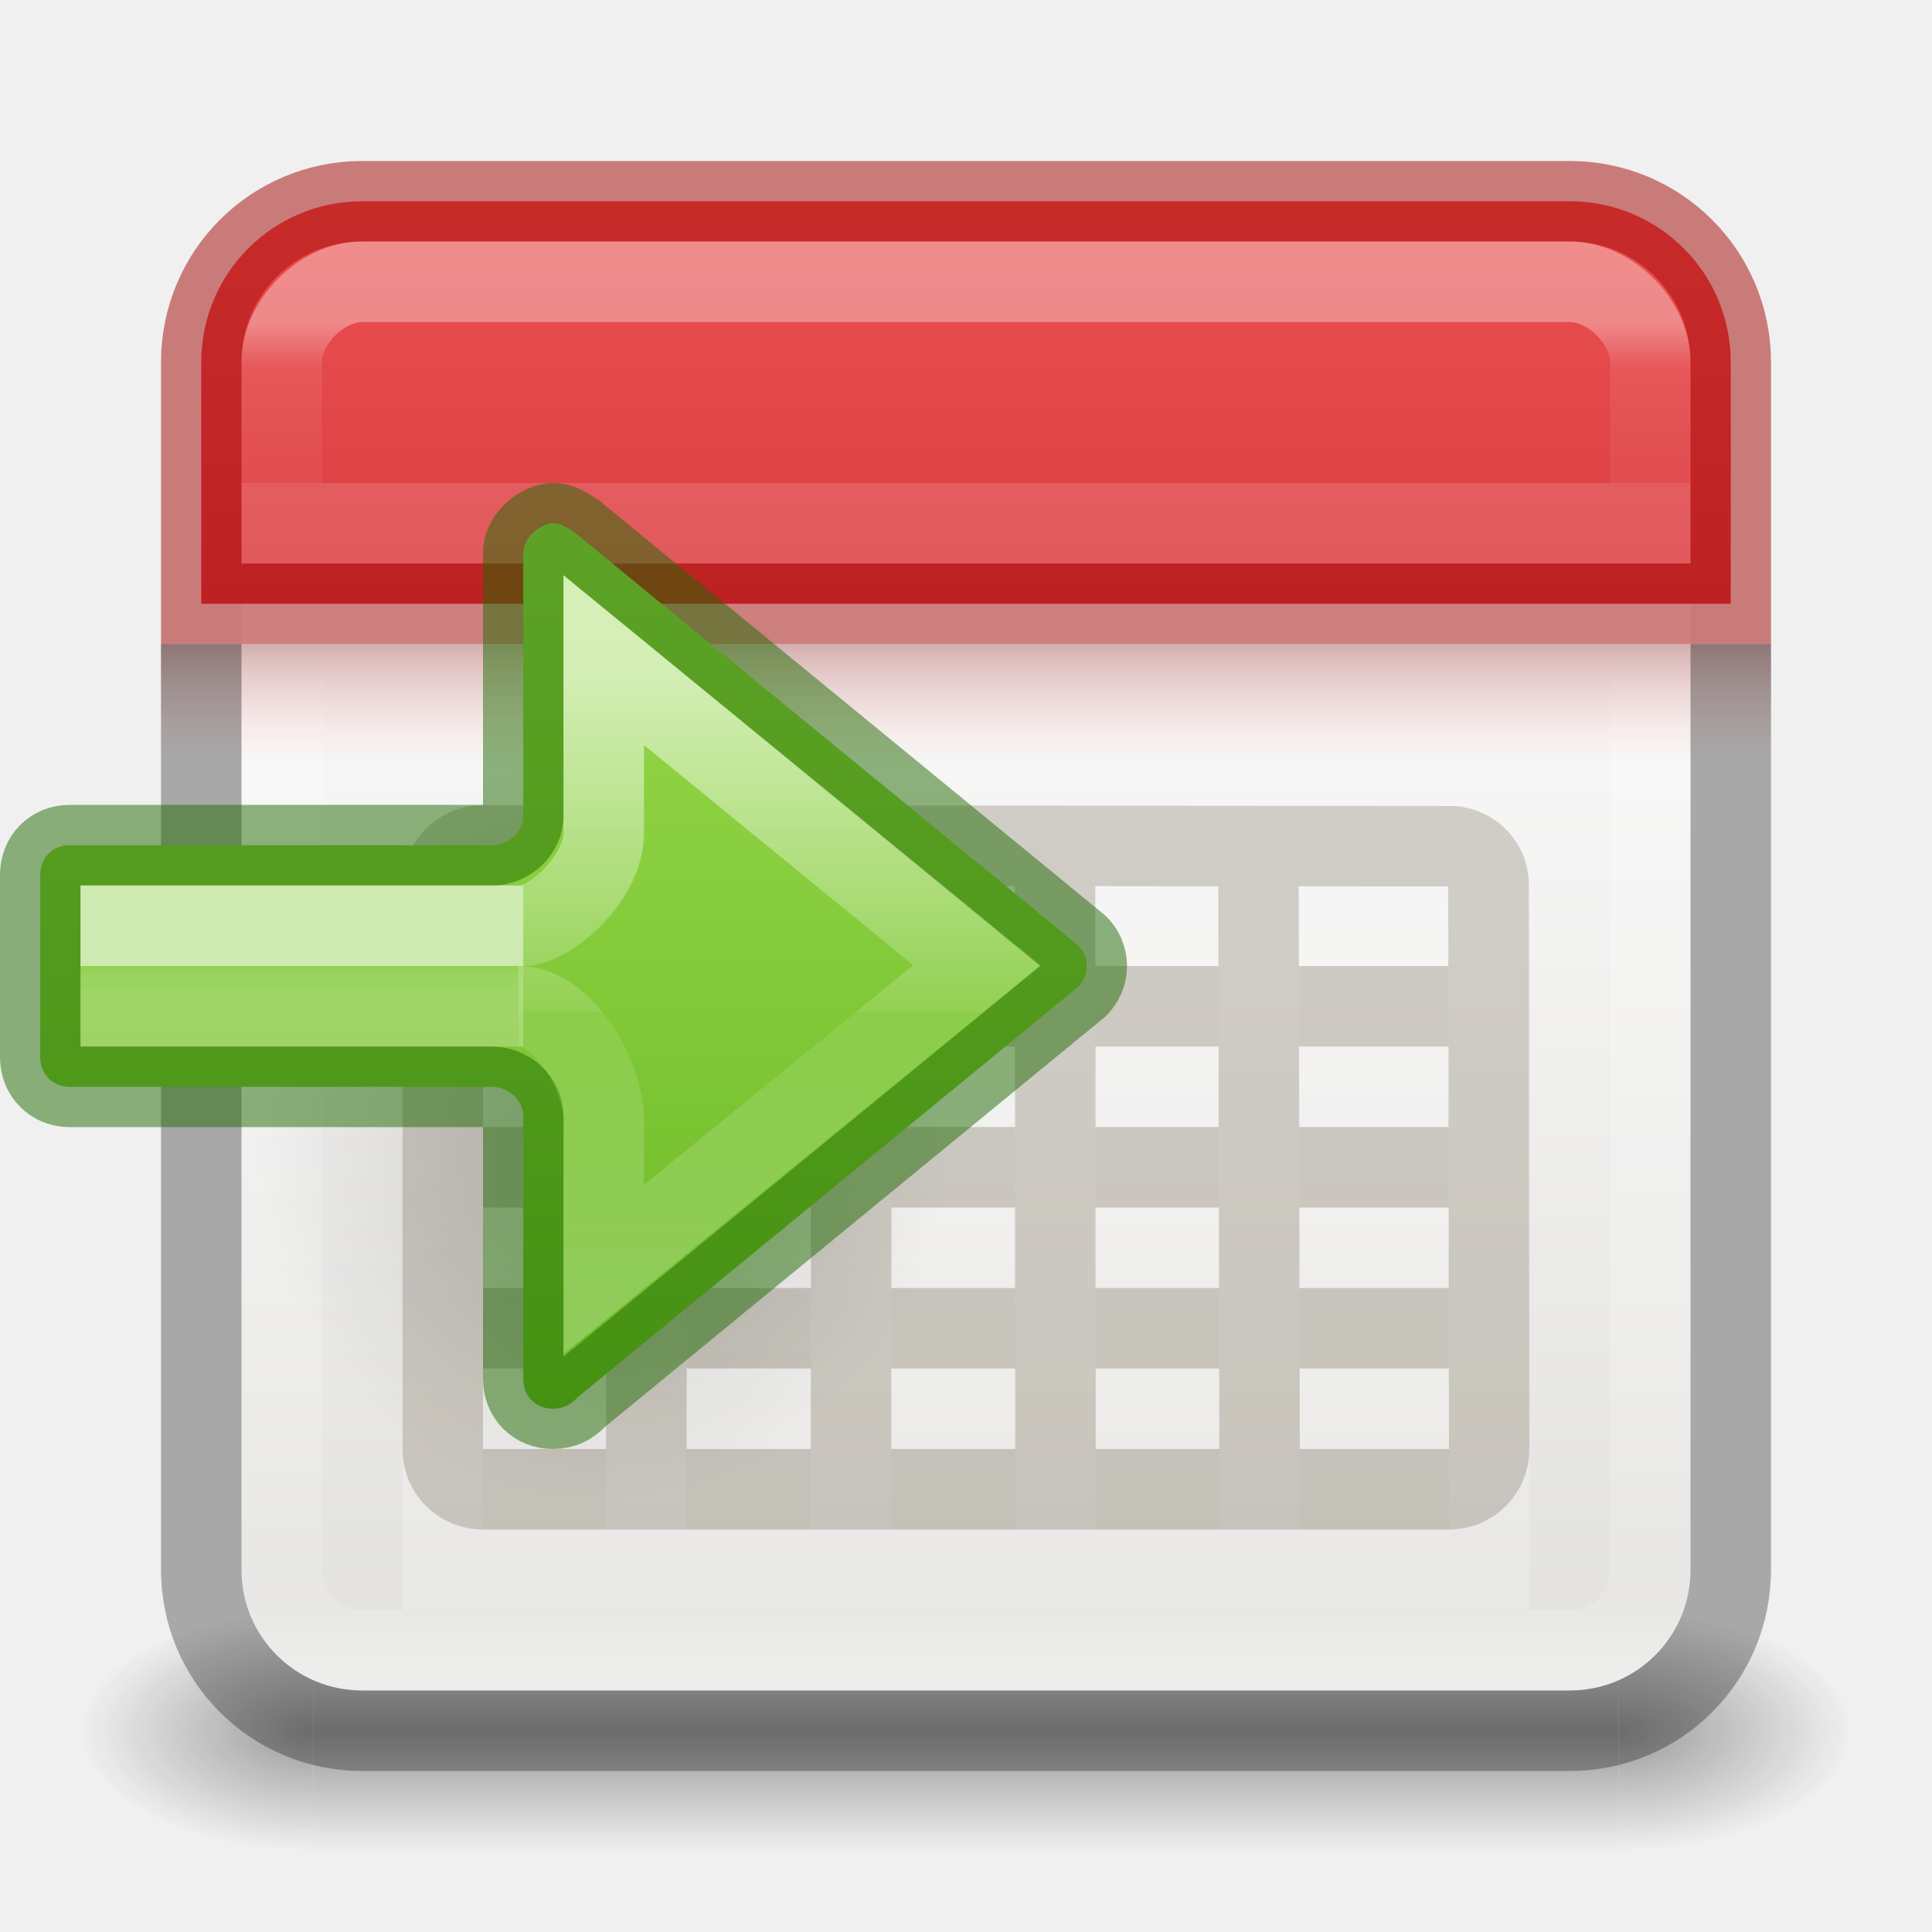
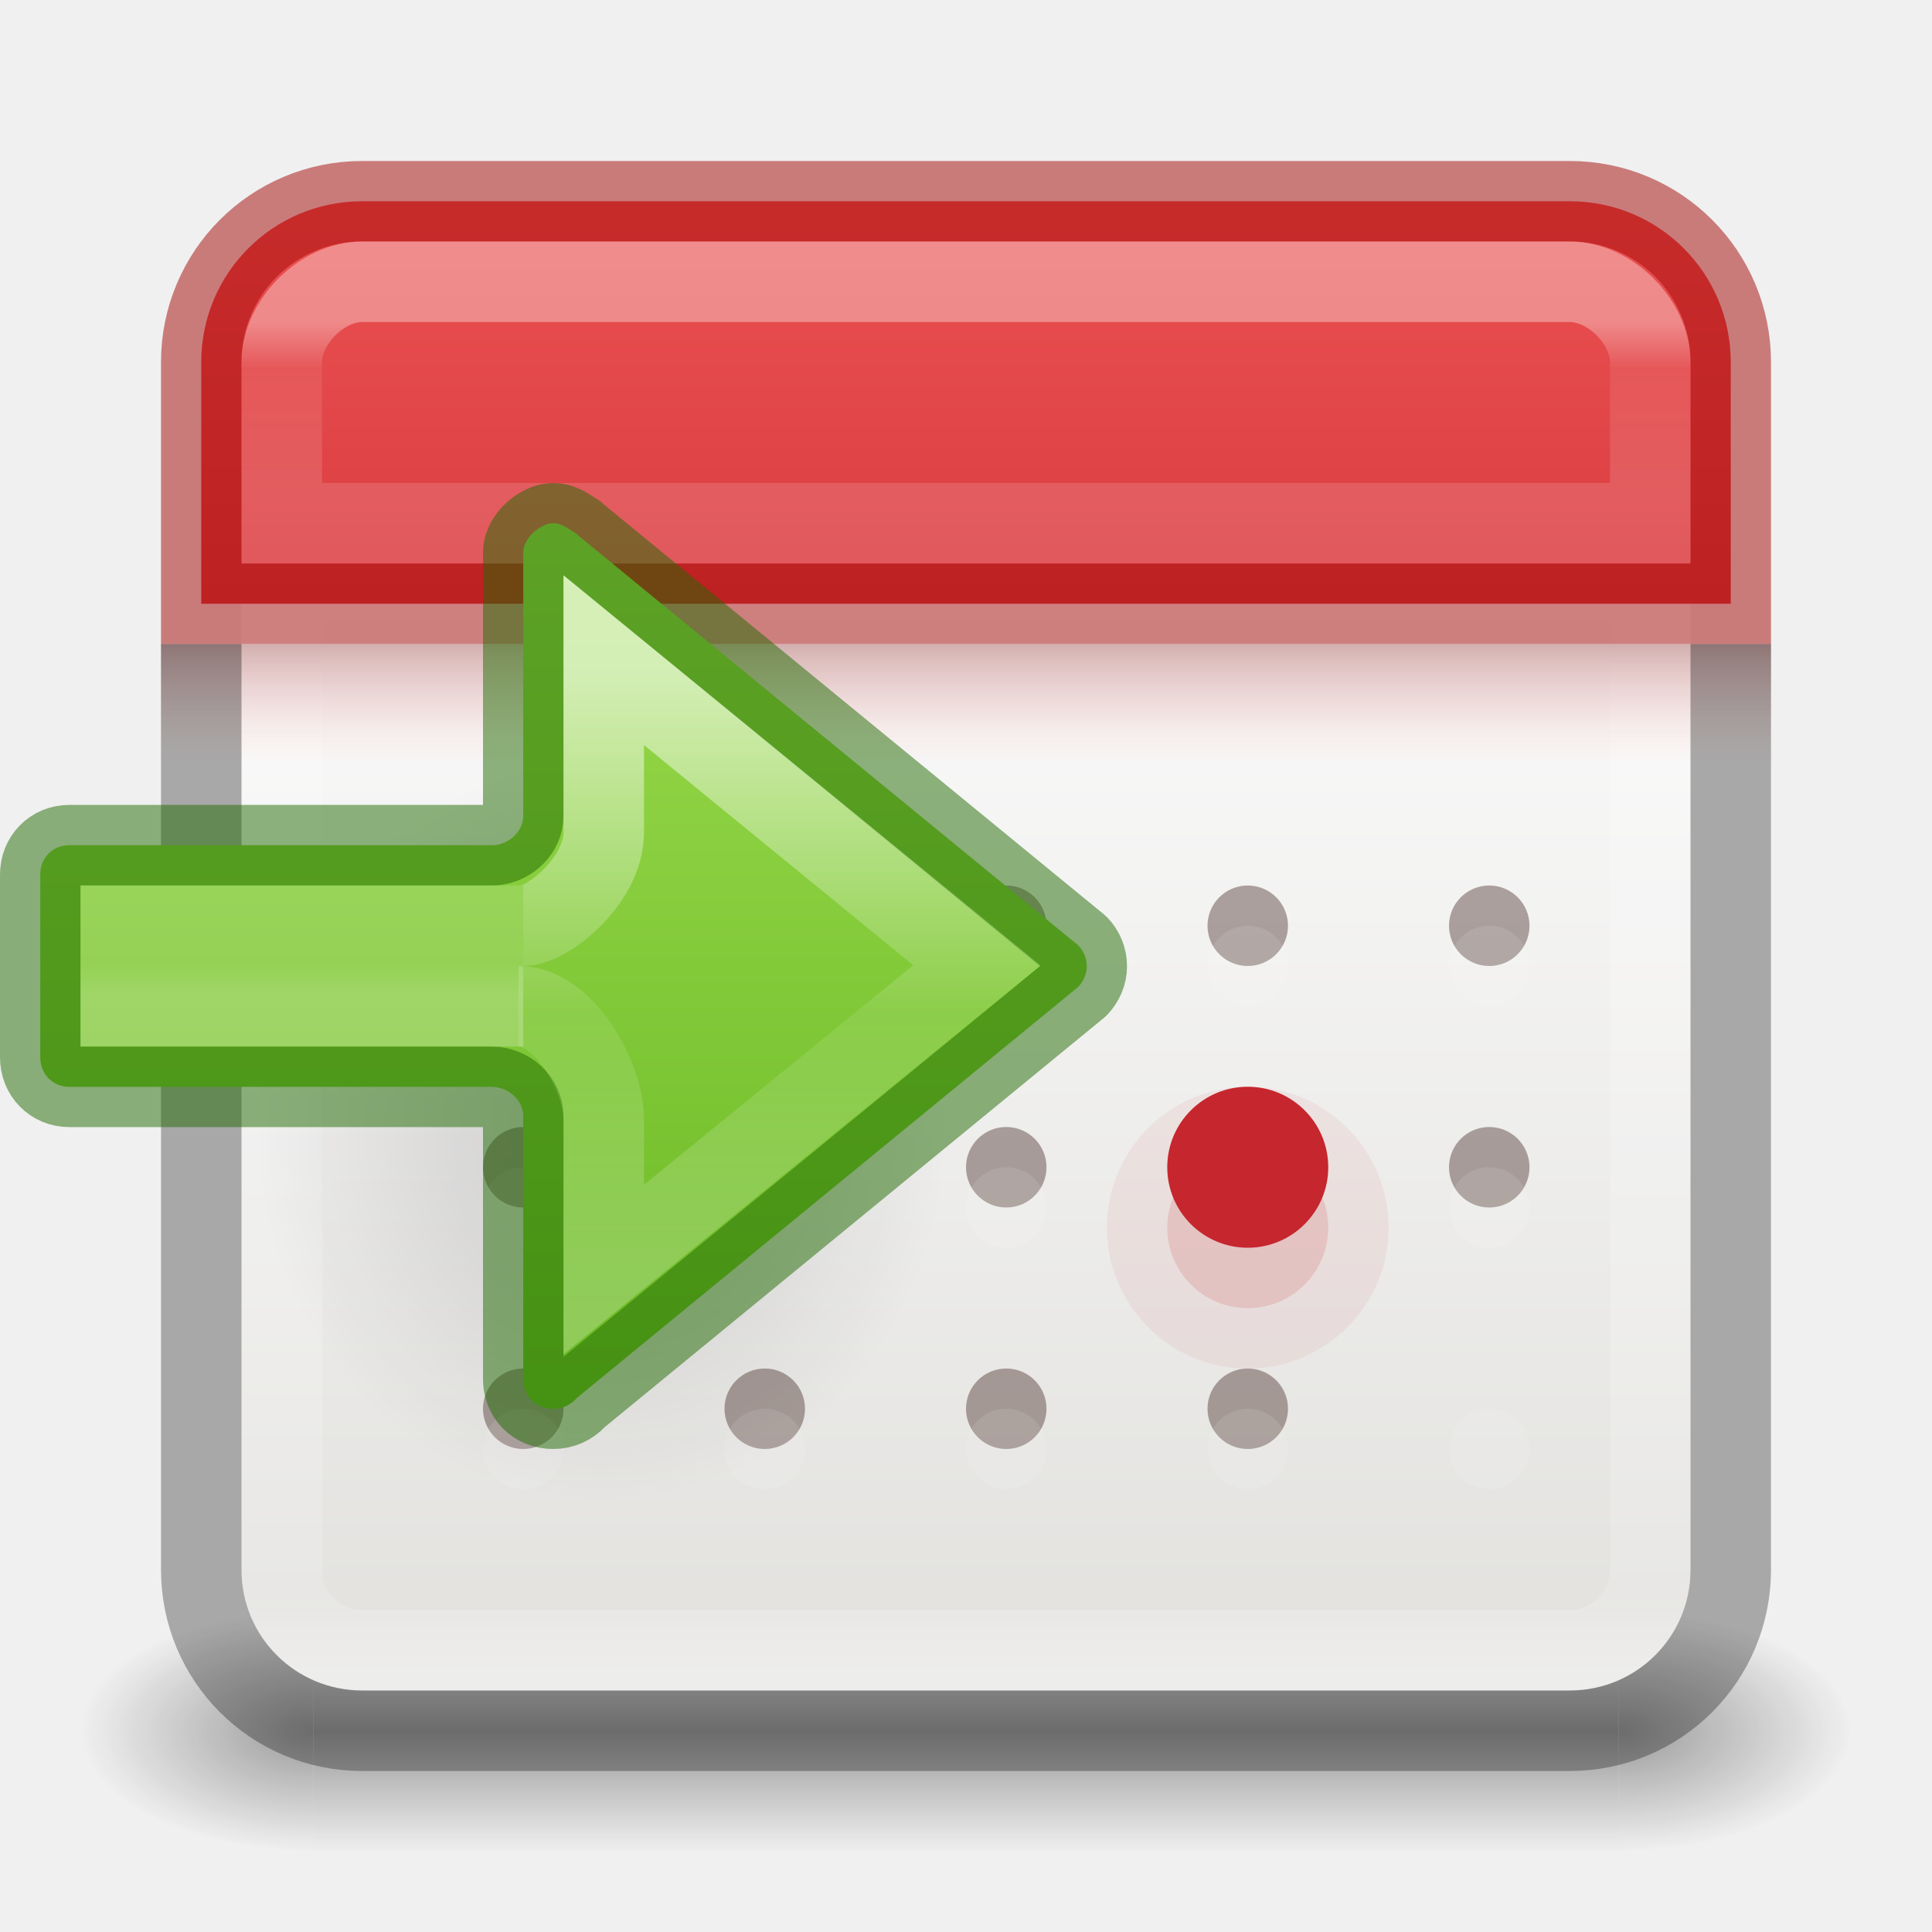
- <svg xmlns="http://www.w3.org/2000/svg" xmlns:xlink="http://www.w3.org/1999/xlink" version="1.1" width="24" height="24" id="svg7107">
-   <defs id="defs7109">
-     <linearGradient id="linearGradient3924-64">
-       <stop id="stop3926-3-6" style="stop-color:#ffffff;stop-opacity:1" offset="0" />
-       <stop id="stop3928-0" style="stop-color:#ffffff;stop-opacity:0.235" offset="0.063" />
-       <stop id="stop3930-3-59" style="stop-color:#ffffff;stop-opacity:0.157" offset="0.951" />
-       <stop id="stop3932-0" style="stop-color:#ffffff;stop-opacity:0.392" offset="1" />
+ <svg xmlns="http://www.w3.org/2000/svg" width="24" height="24" viewBox="0 0 24 24" fill="none" version="1.1" id="svg69">
+   <g opacity="0.4" id="g3">
+     <path d="M23 20H20.105V23H23V20Z" fill="url(#paint0_radial_686_3252)" id="path1" />
+     <path d="M1 23H3.895V20H1V23Z" fill="url(#paint1_radial_686_3252)" id="path2" />
+     <path d="M20.105 20H3.895V23H20.105V20Z" fill="url(#paint2_linear_686_3252)" id="path3" />
+   </g>
+   <path d="M4.5 3C3.669 3 3 3.669 3 4.5V19.5C3 20.331 3.669 21 4.5 21H19.5C20.331 21 21 20.331 21 19.5V4.5C21 3.669 20.331 3 19.5 3H4.5Z" fill="url(#paint3_linear_686_3252)" id="path4" />
+   <g opacity="0.4" id="g16">
+     <path d="M18 11.5C18 11.224 18.224 11 18.5 11C18.776 11 19 11.224 19 11.5C19 11.776 18.776 12 18.5 12C18.224 12 18 11.776 18 11.5Z" fill="#3D211B" id="path5" />
+     <path d="M15 11.5C15 11.224 15.224 11 15.5 11C15.776 11 16 11.224 16 11.5C16 11.776 15.776 12 15.5 12C15.224 12 15 11.776 15 11.5Z" fill="#3D211B" id="path6" />
+     <path d="M12 11.5C12 11.224 12.224 11 12.5 11C12.776 11 13 11.224 13 11.5C13 11.776 12.776 12 12.5 12C12.224 12 12 11.776 12 11.5Z" fill="#3D211B" id="path7" />
+     <path d="M9 11.5C9 11.224 9.224 11 9.5 11C9.776 11 10 11.224 10 11.5C10 11.776 9.776 12 9.5 12C9.224 12 9 11.776 9 11.5Z" fill="#3D211B" id="path8" />
+     <path d="M18 14.5C18 14.224 18.224 14 18.5 14C18.776 14 19 14.224 19 14.5C19 14.776 18.776 15 18.5 15C18.224 15 18 14.776 18 14.5Z" fill="#3D211B" id="path9" />
+     <path d="M12 14.5C12 14.224 12.224 14 12.5 14C12.776 14 13 14.224 13 14.5C13 14.776 12.776 15 12.5 15C12.224 15 12 14.776 12 14.5Z" fill="#3D211B" id="path10" />
+     <path d="M9 14.5C9 14.224 9.224 14 9.5 14C9.776 14 10 14.224 10 14.5C10 14.776 9.776 15 9.5 15C9.224 15 9 14.776 9 14.5Z" fill="#3D211B" id="path11" />
+     <path d="M15 17.5C15 17.224 15.224 17 15.5 17C15.776 17 16 17.224 16 17.5C16 17.776 15.776 18 15.5 18C15.224 18 15 17.776 15 17.5Z" fill="#3D211B" id="path12" />
+     <path d="M12 17.5C12 17.224 12.224 17 12.5 17C12.776 17 13 17.224 13 17.5C13 17.776 12.776 18 12.5 18C12.224 18 12 17.776 12 17.5Z" fill="#3D211B" id="path13" />
+     <path d="M9 17.5C9 17.224 9.224 17 9.5 17C9.776 17 10 17.224 10 17.5C10 17.776 9.776 18 9.5 18C9.224 18 9 17.776 9 17.5Z" fill="#3D211B" id="path14" />
+     <path d="M6 14.5C6 14.224 6.224 14 6.5 14C6.776 14 7 14.224 7 14.5C7 14.776 6.776 15 6.5 15C6.224 15 6 14.776 6 14.5Z" fill="#3D211B" id="path15" />
+     <path d="M6 17.5C6 17.224 6.224 17 6.5 17C6.776 17 7 17.224 7 17.5C7 17.776 6.776 18 6.5 18C6.224 18 6 17.776 6 17.5Z" fill="#3D211B" id="path16" />
+   </g>
+   <g opacity="0.1" id="g29">
+     <path d="M18 12C18 11.724 18.224 11.5 18.5 11.5C18.776 11.5 19 11.724 19 12C19 12.276 18.776 12.5 18.5 12.5C18.224 12.5 18 12.276 18 12Z" fill="white" id="path17" />
+     <path d="M15 12C15 11.724 15.224 11.5 15.5 11.5C15.776 11.5 16 11.724 16 12C16 12.276 15.776 12.5 15.5 12.5C15.224 12.5 15 12.276 15 12Z" fill="white" id="path18" />
+     <path d="M12 12C12 11.724 12.224 11.5 12.5 11.5C12.776 11.5 13 11.724 13 12C13 12.276 12.776 12.5 12.5 12.5C12.224 12.5 12 12.276 12 12Z" fill="white" id="path19" />
+     <path d="M9 12C9 11.724 9.224 11.5 9.5 11.5C9.776 11.5 10 11.724 10 12C10 12.276 9.776 12.5 9.5 12.5C9.224 12.5 9 12.276 9 12Z" fill="white" id="path20" />
+     <path d="M18 15C18 14.724 18.224 14.5 18.5 14.5C18.776 14.5 19 14.724 19 15C19 15.276 18.776 15.5 18.5 15.5C18.224 15.5 18 15.276 18 15Z" fill="white" id="path21" />
+     <path d="M12 15C12 14.724 12.224 14.5 12.5 14.5C12.776 14.5 13 14.724 13 15C13 15.276 12.776 15.5 12.5 15.5C12.224 15.5 12 15.276 12 15Z" fill="white" id="path22" />
+     <path d="M9 15C9 14.724 9.224 14.5 9.5 14.5C9.776 14.5 10 14.724 10 15C10 15.276 9.776 15.5 9.5 15.5C9.224 15.5 9 15.276 9 15Z" fill="white" id="path23" />
+     <path d="M18 18C18 17.724 18.224 17.5 18.5 17.5C18.776 17.5 19 17.724 19 18C19 18.276 18.776 18.5 18.5 18.5C18.224 18.5 18 18.276 18 18Z" fill="white" id="path24" />
+     <path d="M15 18C15 17.724 15.224 17.5 15.5 17.5C15.776 17.5 16 17.724 16 18C16 18.276 15.776 18.5 15.5 18.5C15.224 18.5 15 18.276 15 18Z" fill="white" id="path25" />
+     <path d="M12 18C12 17.724 12.224 17.5 12.5 17.5C12.776 17.5 13 17.724 13 18C13 18.276 12.776 18.5 12.5 18.5C12.224 18.5 12 18.276 12 18Z" fill="white" id="path26" />
+     <path d="M9 18C9 17.724 9.224 17.5 9.5 17.5C9.776 17.5 10 17.724 10 18C10 18.276 9.776 18.5 9.5 18.5C9.224 18.5 9 18.276 9 18Z" fill="white" id="path27" />
+     <path d="M6 15C6 14.724 6.224 14.5 6.5 14.5C6.776 14.5 7 14.724 7 15C7 15.276 6.776 15.5 6.5 15.5C6.224 15.5 6 15.276 6 15Z" fill="white" id="path28" />
+     <path d="M6 18C6 17.724 6.224 17.5 6.5 17.5C6.776 17.5 7 17.724 7 18C7 18.276 6.776 18.5 6.5 18.5C6.224 18.5 6 18.276 6 18Z" fill="white" id="path29" />
+   </g>
+   <path opacity="0.07" d="M17.25 15.25C17.25 16.216 16.466 17 15.5 17C14.534 17 13.75 16.216 13.75 15.25C13.75 14.284 14.534 13.5 15.5 13.5C16.466 13.5 17.25 14.284 17.25 15.25Z" fill="#C6262E" id="path30" />
+   <path opacity="0.15" d="M15.5 16.25C16.052 16.25 16.5 15.802 16.5 15.25C16.5 14.698 16.052 14.25 15.5 14.25C14.948 14.25 14.5 14.698 14.5 15.25C14.5 15.802 14.948 16.25 15.5 16.25Z" fill="#C6262E" id="path31" />
+   <path d="M15.5 15.5C16.052 15.5 16.5 15.052 16.5 14.5C16.5 13.948 16.052 13.5 15.5 13.5C14.948 13.5 14.5 13.948 14.5 14.5C14.5 15.052 14.948 15.5 15.5 15.5Z" fill="#C6262E" id="path32" />
+   <path d="M19.501 3.499H4.501C3.949 3.499 3.501 3.946 3.501 4.499V19.499C3.501 20.051 3.949 20.499 4.501 20.499H19.501C20.053 20.499 20.501 20.051 20.501 19.499V4.499C20.501 3.946 20.053 3.499 19.501 3.499Z" stroke="url(#paint4_linear_686_3252)" stroke-linecap="round" stroke-linejoin="round" id="path33" />
+   <path opacity="0.3" d="M22 8H2V9.5H22V8Z" fill="url(#paint5_linear_686_3252)" id="path34" />
+   <path d="M4.5 2.5C3.392 2.5 2.5 3.392 2.5 4.5V7.5H21.5V4.5C21.5 3.392 20.608 2.5 19.5 2.5H4.5Z" fill="url(#paint6_linear_686_3252)" stroke="#A10705" stroke-opacity="0.502" id="path35" />
+   <path opacity="0.35" d="M3.5 4.5V6.5H20.5V4.5C20.5 4 20 3.5 19.5 3.5H4.5C4 3.5 3.5 4 3.5 4.5Z" stroke="url(#paint7_linear_686_3252)" stroke-linecap="round" id="path36" />
+   <path opacity="0.3" d="M2.5 8V19.5C2.5 20.608 3.392 21.5 4.5 21.5H19.5C20.608 21.5 21.5 20.608 21.5 19.5V8" stroke="black" id="path37" />
+   <path opacity="0.141" fill-rule="evenodd" clip-rule="evenodd" d="M3.152 14.045C3.152 12.817 3.607 11.64 4.416 10.772C5.226 9.904 6.324 9.416 7.469 9.416C8.614 9.416 9.713 9.904 10.522 10.772C11.332 11.64 11.787 12.817 11.787 14.045C11.787 15.272 11.332 16.449 10.522 17.317C9.713 18.185 8.614 18.673 7.469 18.673C6.324 18.673 5.226 18.185 4.416 17.317C3.607 16.449 3.152 15.272 3.152 14.045Z" fill="url(#paint8_radial_686_3252)" id="path38" />
+   <path d="M6.871 6.5C7 6.5 7.1 6.601 7.156 6.626C7.161 6.632 7.166 6.637 7.171 6.642L13.396 11.745C13.461 11.812 13.5 11.903 13.5 12.002C13.5 12.101 13.461 12.186 13.396 12.258L7.171 17.361C7.166 17.366 7.161 17.371 7.156 17.377C7.086 17.453 6.988 17.5 6.871 17.5C6.653 17.5 6.5 17.342 6.5 17.128V13.867C6.5 13.668 6.318 13.501 6.107 13.501H0.861C0.655 13.501 0.5 13.343 0.5 13.133V10.866C0.5 10.656 0.655 10.499 0.861 10.499H6.142C6.336 10.48 6.5 10.322 6.5 10.134V6.867C6.5 6.676 6.723 6.5 6.871 6.5Z" fill="url(#paint9_linear_686_3252)" stroke="#206B00" stroke-opacity="0.5" stroke-linecap="round" stroke-linejoin="round" id="path39" />
+   <path opacity="0.6" d="M6.5 12.5H1.5V11.5H6.5" stroke="url(#paint10_linear_686_3252)" stroke-width="1" id="path40" />
+   <path opacity="0.6" d="M6.441 12.5C7.009 12.5 7.5 13.378 7.5 13.906V15.77L12.135 11.991L7.5 8.201V10.34C7.5 10.94 6.801 11.5 6.5 11.5" stroke="url(#paint11_linear_686_3252)" id="path41" />
+   <defs id="defs69">
+     <radialGradient id="paint0_radial_686_3252" cx="0" cy="0" r="1" gradientUnits="userSpaceOnUse" gradientTransform="translate(20.1012 21.5) scale(2.90022 1.5)">
+       <stop stop-color="#181818" id="stop41" />
+       <stop offset="1" stop-color="#181818" stop-opacity="0" id="stop42" />
+     </radialGradient>
+     <radialGradient id="paint1_radial_686_3252" cx="0" cy="0" r="1" gradientUnits="userSpaceOnUse" gradientTransform="translate(3.89884 21.5) rotate(180) scale(2.90022 1.5)">
+       <stop stop-color="#181818" id="stop43" />
+       <stop offset="1" stop-color="#181818" stop-opacity="0" id="stop44" />
+     </radialGradient>
+     <linearGradient id="paint2_linear_686_3252" x1="12.613" y1="23.012" x2="12.613" y2="20" gradientUnits="userSpaceOnUse">
+       <stop stop-color="#181818" stop-opacity="0" id="stop45" />
+       <stop offset="0.5" stop-color="#181818" id="stop46" />
+       <stop offset="1" stop-color="#181818" stop-opacity="0" id="stop47" />
    </linearGradient>
-     <radialGradient cx="4.993" cy="43.5" r="2.5" fx="4.993" fy="43.5" id="radialGradient3082-6" xlink:href="#linearGradient3688-166-749-9" gradientUnits="userSpaceOnUse" gradientTransform="matrix(2.003784,0,0,1.4,27.98813,-17.4)" />
-     <linearGradient id="linearGradient3688-166-749-9">
-       <stop id="stop2883-2" style="stop-color:#181818;stop-opacity:1" offset="0" />
-       <stop id="stop2885-2" style="stop-color:#181818;stop-opacity:0" offset="1" />
+     <linearGradient id="paint3_linear_686_3252" x1="12.478" y1="7.455" x2="12.478" y2="20.776" gradientUnits="userSpaceOnUse">
+       <stop stop-color="#FAFAFA" id="stop48" />
+       <stop offset="1" stop-color="#E2E1DE" id="stop49" />
    </linearGradient>
-     <radialGradient cx="4.993" cy="43.5" r="2.5" fx="4.993" fy="43.5" id="radialGradient3084-4" xlink:href="#linearGradient3688-464-309-7-6" gradientUnits="userSpaceOnUse" gradientTransform="matrix(2.003784,0,0,1.4,-20.01187,-104.4)" />
-     <linearGradient id="linearGradient3688-464-309-7-6">
-       <stop id="stop2889-75" style="stop-color:#181818;stop-opacity:1" offset="0" />
-       <stop id="stop2891-4-9" style="stop-color:#181818;stop-opacity:0" offset="1" />
+     <linearGradient id="paint4_linear_686_3252" x1="12.001" y1="3.269" x2="12.001" y2="20.729" gradientUnits="userSpaceOnUse">
+       <stop stop-color="white" id="stop50" />
+       <stop offset="0.063" stop-color="white" stop-opacity="0.235" id="stop51" />
+       <stop offset="0.951" stop-color="white" stop-opacity="0.157" id="stop52" />
+       <stop offset="1" stop-color="white" stop-opacity="0.392" id="stop53" />
    </linearGradient>
-     <linearGradient x1="25.058" y1="47.028" x2="25.058" y2="39.999" id="linearGradient3086-8" xlink:href="#linearGradient3702-501-757-1" gradientUnits="userSpaceOnUse" />
-     <linearGradient id="linearGradient3702-501-757-1">
-       <stop id="stop2895-2" style="stop-color:#181818;stop-opacity:0" offset="0" />
-       <stop id="stop2897-89" style="stop-color:#181818;stop-opacity:1" offset="0.5" />
-       <stop id="stop2899-36" style="stop-color:#181818;stop-opacity:0" offset="1" />
+     <linearGradient id="paint5_linear_686_3252" x1="11.977" y1="8" x2="11.977" y2="9.486" gradientUnits="userSpaceOnUse">
+       <stop stop-color="#7A0000" id="stop54" />
+       <stop offset="1" stop-color="#FF8C82" stop-opacity="0" id="stop55" />
    </linearGradient>
-     <linearGradient x1="24" y1="5" x2="24" y2="43" id="linearGradient3192" xlink:href="#linearGradient3924-64" gradientUnits="userSpaceOnUse" gradientTransform="matrix(0.4594595,0,0,0.4594595,0.9742189,0.9717503)" />
-     <linearGradient x1="23.954" y1="15.999" x2="23.954" y2="19.963" id="linearGradient3265" xlink:href="#linearGradient3510-9-7" gradientUnits="userSpaceOnUse" gradientTransform="matrix(0.5,0,0,0.375,1.0885132e-6,2.000001)" />
-     <linearGradient x1="25.132" y1="15.5" x2="25.132" y2="48.396" id="linearGradient3268-1" xlink:href="#linearGradient4658-0" gradientUnits="userSpaceOnUse" gradientTransform="matrix(0.4223083,0,0,0.404943,1.864602,1.178078)" />
-     <linearGradient id="linearGradient4658-0">
-       <stop id="stop4660-1" style="stop-color:#fafafa;stop-opacity:1" offset="0" />
-       <stop id="stop4662-0" style="stop-color:#e2e1de;stop-opacity:1" offset="1" />
+     <linearGradient id="paint6_linear_686_3252" x1="12" y1="2" x2="12" y2="13" gradientUnits="userSpaceOnUse">
+       <stop stop-color="#ED5353" id="stop56" />
+       <stop offset="1" stop-color="#C6262E" id="stop57" />
    </linearGradient>
-     <linearGradient id="linearGradient3924-64-4">
-       <stop id="stop3926-3-6-5" style="stop-color:#ffffff;stop-opacity:1" offset="0" />
-       <stop id="stop3928-0-2" style="stop-color:#ffffff;stop-opacity:0.235" offset="0.285" />
-       <stop id="stop3930-3-59-2" style="stop-color:#ffffff;stop-opacity:0.157" offset="1" />
-       <stop id="stop3932-0-4" style="stop-color:#ffffff;stop-opacity:0.392" offset="1" />
+     <linearGradient id="paint7_linear_686_3252" x1="12.001" y1="4" x2="12.001" y2="6" gradientUnits="userSpaceOnUse">
+       <stop stop-color="white" id="stop58" />
+       <stop offset="0.285" stop-color="white" stop-opacity="0.235" id="stop59" />
+       <stop offset="1" stop-color="white" stop-opacity="0.392" id="stop60" />
    </linearGradient>
-     <linearGradient x1="24" y1="6.591" x2="24" y2="10.944" id="linearGradient4125" xlink:href="#linearGradient3924-64-4" gradientUnits="userSpaceOnUse" gradientTransform="matrix(0.4594595,0,0,0.4594595,0.9742189,0.9717507)" />
-     <linearGradient xlink:href="#linearGradient1" id="linearGradient1926" gradientUnits="userSpaceOnUse" gradientTransform="translate(-55.5,-16.5)" x1="67.5" y1="18.5" x2="67.5" y2="29.5" />
-     <linearGradient id="linearGradient3510-9-7">
-       <stop id="stop3512-9-6" style="stop-color:#7a0000;stop-opacity:1" offset="0" />
-       <stop id="stop3514-9-1" style="stop-color:#ff8c82;stop-opacity:0;" offset="1" />
+     <radialGradient id="paint8_radial_686_3252" cx="0" cy="0" r="1" gradientUnits="userSpaceOnUse" gradientTransform="translate(7.46927 14.0447) rotate(180) scale(4.31766 4.62821)">
+       <stop id="stop61" />
+       <stop offset="1" stop-opacity="0" id="stop62" />
+     </radialGradient>
+     <linearGradient id="paint9_linear_686_3252" x1="6.871" y1="6.5" x2="6.871" y2="18.202" gradientUnits="userSpaceOnUse">
+       <stop stop-color="#9BDB4D" id="stop63" />
+       <stop offset="1" stop-color="#68B723" id="stop64" />
    </linearGradient>
-     <linearGradient id="linearGradient1">
-       <stop style="stop-color:#ed5353;stop-opacity:1" offset="0" id="stop3" />
-       <stop style="stop-color:#c6262e;stop-opacity:1" offset="1" id="stop4" />
+     <linearGradient id="paint10_linear_686_3252" x1="3.167" y1="12" x2="3.167" y2="12.333" gradientUnits="userSpaceOnUse">
+       <stop stop-color="white" stop-opacity="0.235" id="stop65" />
+       <stop offset="1" stop-color="white" stop-opacity="0.392" id="stop66" />
    </linearGradient>
-     <radialGradient gradientTransform="matrix(-0.2759814,0,0,-0.2958315,14.3238,24.81921)" gradientUnits="userSpaceOnUse" xlink:href="#linearGradient4213-9" id="radialGradient4132" fy="36.421" fx="24.837" r="15.645" cy="36.421" cx="24.837" />
-     <linearGradient id="linearGradient4213-9">
-       <stop id="stop4215-4" style="stop-color:#000000;stop-opacity:1" offset="0" />
-       <stop id="stop4217-1" style="stop-color:#000000;stop-opacity:0" offset="1" />
-     </linearGradient>
-     <linearGradient y2="17.327" x2="25.129" y1="5.625" x1="25.129" gradientTransform="matrix(-1,0,0,1,31.99937,0.875)" gradientUnits="userSpaceOnUse" id="linearGradient1480" xlink:href="#linearGradient1046" />
-     <linearGradient xlink:href="#linearGradient1019" id="linearGradient1009" gradientUnits="userSpaceOnUse" gradientTransform="matrix(-0.58604,0,0,0.3333361,6.115706,2.442686)" x1="5.032" y1="28.672" x2="5.032" y2="29.672" />
-     <linearGradient id="linearGradient1019">
-       <stop offset="0" style="stop-color:#ffffff;stop-opacity:1" id="stop1011" />
-       <stop offset="0" style="stop-color:#ffffff;stop-opacity:0.235" id="stop1013" />
-       <stop offset="1" style="stop-color:#ffffff;stop-opacity:0.392" id="stop1017" />
-     </linearGradient>
-     <linearGradient xlink:href="#linearGradient971" id="linearGradient983-3-2" gradientUnits="userSpaceOnUse" gradientTransform="matrix(-0.689597,0,0,0.6382354,6.381463,-5.989018)" x1="-2.521" y1="22.402" x2="-2.521" y2="35.269" />
-     <linearGradient id="linearGradient971">
-       <stop id="stop963" style="stop-color:#ffffff;stop-opacity:1" offset="0" />
-       <stop id="stop965" style="stop-color:#ffffff;stop-opacity:0.235" offset="0.52" />
-       <stop id="stop967" style="stop-color:#ffffff;stop-opacity:0.157" offset="0.52" />
-       <stop id="stop969" style="stop-color:#ffffff;stop-opacity:0.392" offset="1" />
-     </linearGradient>
-     <linearGradient id="linearGradient1046">
-       <stop id="stop1042" offset="0" style="stop-color:#9bdb4d;stop-opacity:1" />
-       <stop id="stop1044" offset="1" style="stop-color:#68b723;stop-opacity:1" />
+     <linearGradient id="paint11_linear_686_3252" x1="8.12" y1="8.309" x2="8.12" y2="16.521" gradientUnits="userSpaceOnUse">
+       <stop stop-color="white" id="stop67" />
+       <stop offset="0.52" stop-color="white" stop-opacity="0.157" id="stop68" />
+       <stop offset="1" stop-color="white" stop-opacity="0.392" id="stop69" />
    </linearGradient>
  </defs>
-   <g transform="matrix(0.55,0,0,0.3333336,-1.200001,7.33333)" id="g2036-4" style="display:inline">
-     <g transform="matrix(1.052632,0,0,1.285713,-1.263158,-13.42854)" id="g3712-8" style="opacity:0.4">
-       <rect width="5" height="7" x="38" y="40" id="rect2801-6" style="fill:url(#radialGradient3082-6);fill-opacity:1;stroke:none" />
-       <rect width="5" height="7" x="-10" y="-47" transform="scale(-1,-1)" id="rect3696-20" style="fill:url(#radialGradient3084-4);fill-opacity:1;stroke:none" />
-       <rect width="28" height="7" x="10" y="40" id="rect3700-5" style="fill:url(#linearGradient3086-8);fill-opacity:1;stroke:none" />
-     </g>
-   </g>
-   <path id="rect5505-21-8" style="color:#000000;display:inline;overflow:visible;visibility:visible;fill:url(#linearGradient3268-1);fill-opacity:1;fill-rule:nonzero;stroke:none;stroke-width:1;marker:none;enable-background:accumulate" d="M 4.5 3 C 3.669 3 3 3.669 3 4.5 L 3 19.5 C 3 20.331 3.669 21 4.5 21 L 19.5 21 C 20.331 21 21 20.331 21 19.5 L 21 4.5 C 21 3.669 20.331 3 19.5 3 L 4.5 3 z " />
-   <rect width="17" height="17" x="3.501" y="3.499" id="rect6741-9" style="fill:none;stroke:url(#linearGradient3192);stroke-width:1;stroke-linecap:round;stroke-linejoin:round;stroke-miterlimit:4;stroke-dasharray:none;stroke-dashoffset:0;stroke-opacity:1" rx="1" ry="1" />
-   <rect width="20" height="1.5" rx="0" ry="0" x="2" y="8" id="rect3508" style="display:inline;overflow:visible;visibility:visible;opacity:0.3;fill:url(#linearGradient3265);fill-opacity:1;fill-rule:nonzero;stroke:none;stroke-width:1;marker:none;enable-background:accumulate" />
-   <path id="rect5505-21-3-8-5-2-6-1" style="color:#000000;fill:url(#linearGradient1926);fill-opacity:1;fill-rule:nonzero;stroke:#a10705;stroke-width:1;marker:none;visibility:visible;display:inline;overflow:visible;enable-background:accumulate;font-variation-settings:normal;opacity:1;vector-effect:none;stroke-linecap:butt;stroke-linejoin:miter;stroke-miterlimit:4;stroke-dasharray:none;stroke-dashoffset:0;stroke-opacity:0.502;-inkscape-stroke:none;stop-color:#000000;stop-opacity:1" d="M 4.5 2.5 C 3.392 2.5 2.5 3.392 2.5 4.5 L 2.5 7.5 L 21.5 7.5 L 21.5 4.5 C 21.5 3.392 20.608 2.5 19.5 2.5 L 4.5 2.5 z " />
-   <path d="m 18.5,17.5 -13,0 z m -0.01,-5.988 -12.99,-0.009 0,7.997 13,0 z m 0.01,3.988 -13,0 m 13,-2 -13,0 m 2.545,-1.979 -0.018,7.979 m 2.549,-7.944 -0.003,7.944 m 2.535,-7.972 0.004,7.972 m 2.522,-8 0.013,8" id="rect4188-6-4-0-3" style="opacity:0.2;color:#000000;fill:none;stroke:#ffffff;stroke-width:1;stroke-linecap:butt;stroke-linejoin:miter;stroke-miterlimit:4;stroke-opacity:1;stroke-dasharray:none;stroke-dashoffset:0;marker:none;visibility:visible;display:inline;overflow:visible;enable-background:accumulate" />
-   <path id="path889" style="color:#000000;font-style:normal;font-variant:normal;font-weight:normal;font-stretch:normal;font-size:medium;line-height:normal;font-family:sans-serif;font-variant-ligatures:normal;font-variant-position:normal;font-variant-caps:normal;font-variant-numeric:normal;font-variant-alternates:normal;font-variant-east-asian:normal;font-feature-settings:normal;font-variation-settings:normal;text-indent:0;text-align:start;text-decoration:none;text-decoration-line:none;text-decoration-style:solid;text-decoration-color:#000000;letter-spacing:normal;word-spacing:normal;text-transform:none;writing-mode:lr-tb;direction:ltr;text-orientation:mixed;dominant-baseline:auto;baseline-shift:baseline;text-anchor:start;white-space:normal;shape-padding:0;shape-margin:0;inline-size:0;clip-rule:nonzero;display:inline;overflow:visible;visibility:visible;isolation:auto;mix-blend-mode:normal;color-interpolation:sRGB;color-interpolation-filters:linearRGB;solid-color:#000000;solid-opacity:1;vector-effect:none;fill:#5e553c;fill-opacity:1;fill-rule:nonzero;stroke:none;stroke-width:1;stroke-linecap:butt;stroke-linejoin:miter;stroke-miterlimit:4;stroke-dasharray:none;stroke-dashoffset:0;stroke-opacity:1;color-rendering:auto;image-rendering:auto;shape-rendering:auto;text-rendering:auto;enable-background:accumulate;stop-color:#000000;stop-opacity:1;opacity:0.25" d="M 5.986 10.002 C 5.439 10.01 5 10.451 5 11 L 5 18 C 5 18.554 5.446 19 6 19 L 18 19 C 18.552 19 18.995 18.557 18.998 18.006 L 18.992 10.957 C 18.97 10.444 18.568 10.042 18.057 10.012 L 5.986 10.002 z M 6 11.004 L 7.543 11.006 L 7.541 12 L 6 12 L 6 11.004 z M 8.543 11.006 L 10.076 11.006 L 10.076 12 L 8.541 12 L 8.543 11.006 z M 11.076 11.008 L 12.607 11.008 L 12.607 12 L 11.076 12 L 11.076 11.008 z M 13.607 11.008 L 15.133 11.01 L 15.135 12 L 13.607 12 L 13.607 11.008 z M 16.133 11.01 L 17.99 11.012 L 17.992 12 L 16.135 12 L 16.133 11.01 z M 6 13 L 7.539 13 L 7.537 14 L 6 14 L 6 13 z M 8.539 13 L 10.074 13 L 10.074 14 L 8.537 14 L 8.539 13 z M 11.074 13 L 12.609 13 L 12.609 14 L 11.074 14 L 11.074 13 z M 13.609 13 L 15.137 13 L 15.139 14 L 13.609 14 L 13.609 13 z M 16.137 13 L 17.994 13 L 17.994 14 L 16.139 14 L 16.137 13 z M 6 15 L 7.535 15 L 7.533 16 L 6 16 L 6 15 z M 8.535 15 L 10.074 15 L 10.074 16 L 8.533 16 L 8.535 15 z M 11.074 15 L 12.609 15 L 12.609 16 L 11.074 16 L 11.074 15 z M 13.609 15 L 15.141 15 L 15.143 16 L 13.609 16 L 13.609 15 z M 16.141 15 L 17.996 15 L 17.996 16 L 16.143 16 L 16.141 15 z M 6 17 L 7.531 17 L 7.529 18 L 6 18 L 6 17 z M 8.531 17 L 10.072 17 L 10.072 18 L 8.529 18 L 8.531 17 z M 11.072 17 L 12.611 17 L 12.611 18 L 11.072 18 L 11.072 17 z M 13.611 17 L 15.145 17 L 15.146 18 L 13.611 18 L 13.611 17 z M 16.145 17 L 17.998 17 L 18 18 L 16.146 18 L 16.145 17 z " />
-   <path d="m 3.5,4.5 v 2 h 17 v -2 c 0,-0.5 -0.5,-1 -1,-1 h -15 c -0.5,0 -1,0.5 -1,1 z" id="rect6741-9-6" style="opacity:0.35;fill:none;stroke:url(#linearGradient4125);stroke-width:1;stroke-linecap:round;stroke-linejoin:miter;stroke-miterlimit:4;stroke-dasharray:none;stroke-dashoffset:0;stroke-opacity:1" />
-   <path id="rect893" style="opacity:0.3;fill:none;stroke:#000000;stroke-width:1;stop-color:#000000;stroke-opacity:1" d="m 2.5,8 v 11.5 c 0,1.108 0.892,2 2,2 h 15 c 1.108,0 2,-0.892 2,-2 V 8" />
-   <path d="m 3.152,14.045 a 4.318,4.628 0 1 1 8.635,0 4.318,4.628 0 0 1 -8.635,0 z" id="path3501-4" style="display:inline;overflow:visible;visibility:visible;opacity:0.141;fill:url(#radialGradient4132);fill-opacity:1;fill-rule:evenodd;stroke:none;stroke-width:1;marker:none" />
-   <path id="path873-5-5" style="font-variation-settings:normal;vector-effect:none;fill:url(#linearGradient1480);fill-opacity:1;stroke:#206b00;stroke-width:1;stroke-linecap:round;stroke-linejoin:round;stroke-miterlimit:4;stroke-dasharray:none;stroke-dashoffset:0;stroke-opacity:0.5;stop-color:#000000" d="m 6.871,6.5 c 0.129,0 0.229,0.101 0.285,0.126 0.005,0.005 0.01,0.011 0.016,0.016 l 6.224,5.103 c 0.066,0.067 0.104,0.157 0.104,0.257 0,0.099 -0.039,0.184 -0.104,0.255 l -6.224,5.103 c -0.005,0.005 -0.011,0.01 -0.016,0.016 C 7.086,17.453 6.988,17.5 6.871,17.5 6.653,17.5 6.5,17.342 6.5,17.129 V 13.866 C 6.5,13.667 6.318,13.501 6.107,13.501 H 0.861 C 0.655,13.501 0.5,13.343 0.5,13.134 v -2.268 c 0,-0.21 0.155,-0.367 0.361,-0.367 h 5.281 c 0.193,-0.018 0.358,-0.177 0.358,-0.364 V 6.867 C 6.5,6.676 6.723,6.5 6.871,6.5 Z" />
-   <path d="M 6.5,12.5 H 1.5 v -1 h 5" style="font-variation-settings:normal;opacity:0.6;vector-effect:none;fill:none;fill-opacity:1;stroke:url(#linearGradient1009);stroke-width:1;stroke-linecap:butt;stroke-linejoin:miter;stroke-miterlimit:4;stroke-dasharray:none;stroke-dashoffset:0;stroke-opacity:1;marker:none;marker-start:none;marker-mid:none;marker-end:none;stop-color:#000000" id="rect1007" />
-   <path d="m 6.441,12.5 c 0.568,1.71e-4 1.058,0.878 1.059,1.406 v 1.864 L 12.135,11.991 7.5,8.201 v 2.139 c 0,0.599 -0.699,1.16 -1,1.16" style="font-variation-settings:normal;opacity:0.6;vector-effect:none;fill:none;fill-opacity:1;stroke:url(#linearGradient983-3-2);stroke-width:1;stroke-linecap:butt;stroke-linejoin:miter;stroke-miterlimit:4;stroke-dasharray:none;stroke-dashoffset:0;stroke-opacity:1;marker:none;marker-start:none;marker-mid:none;marker-end:none;stop-color:#000000" id="path873-5-5-2-6-1" />
</svg>
